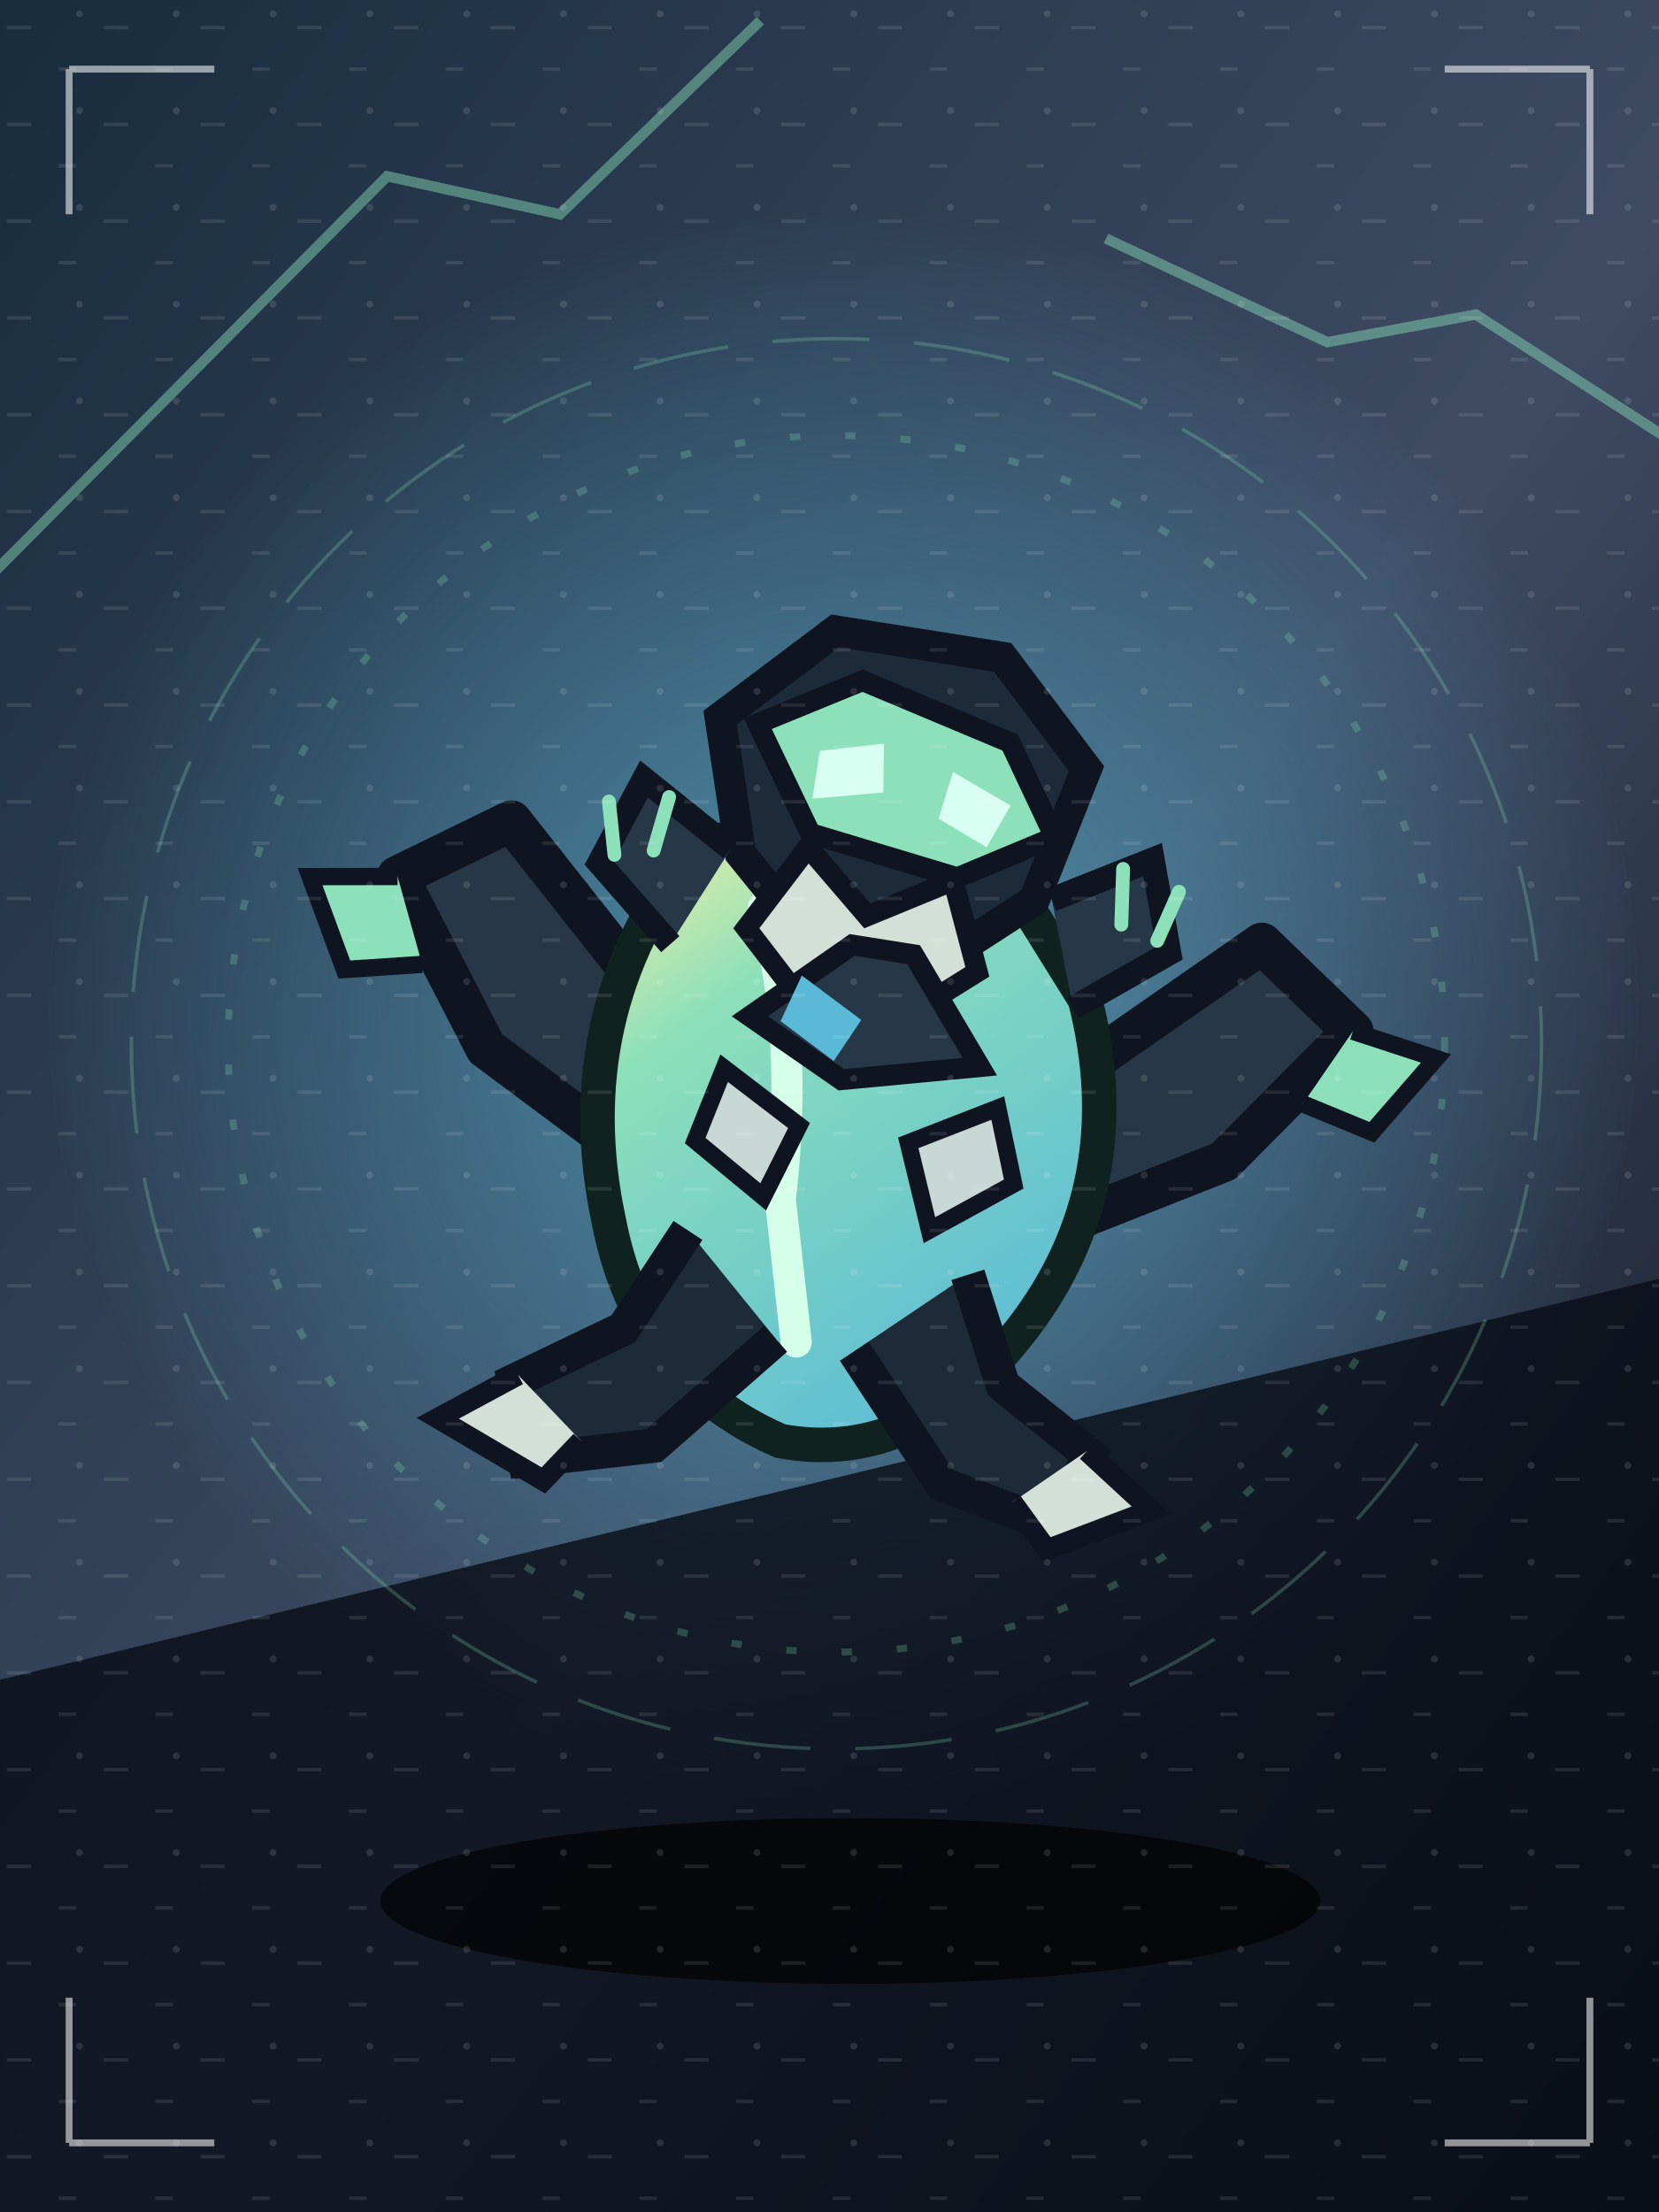
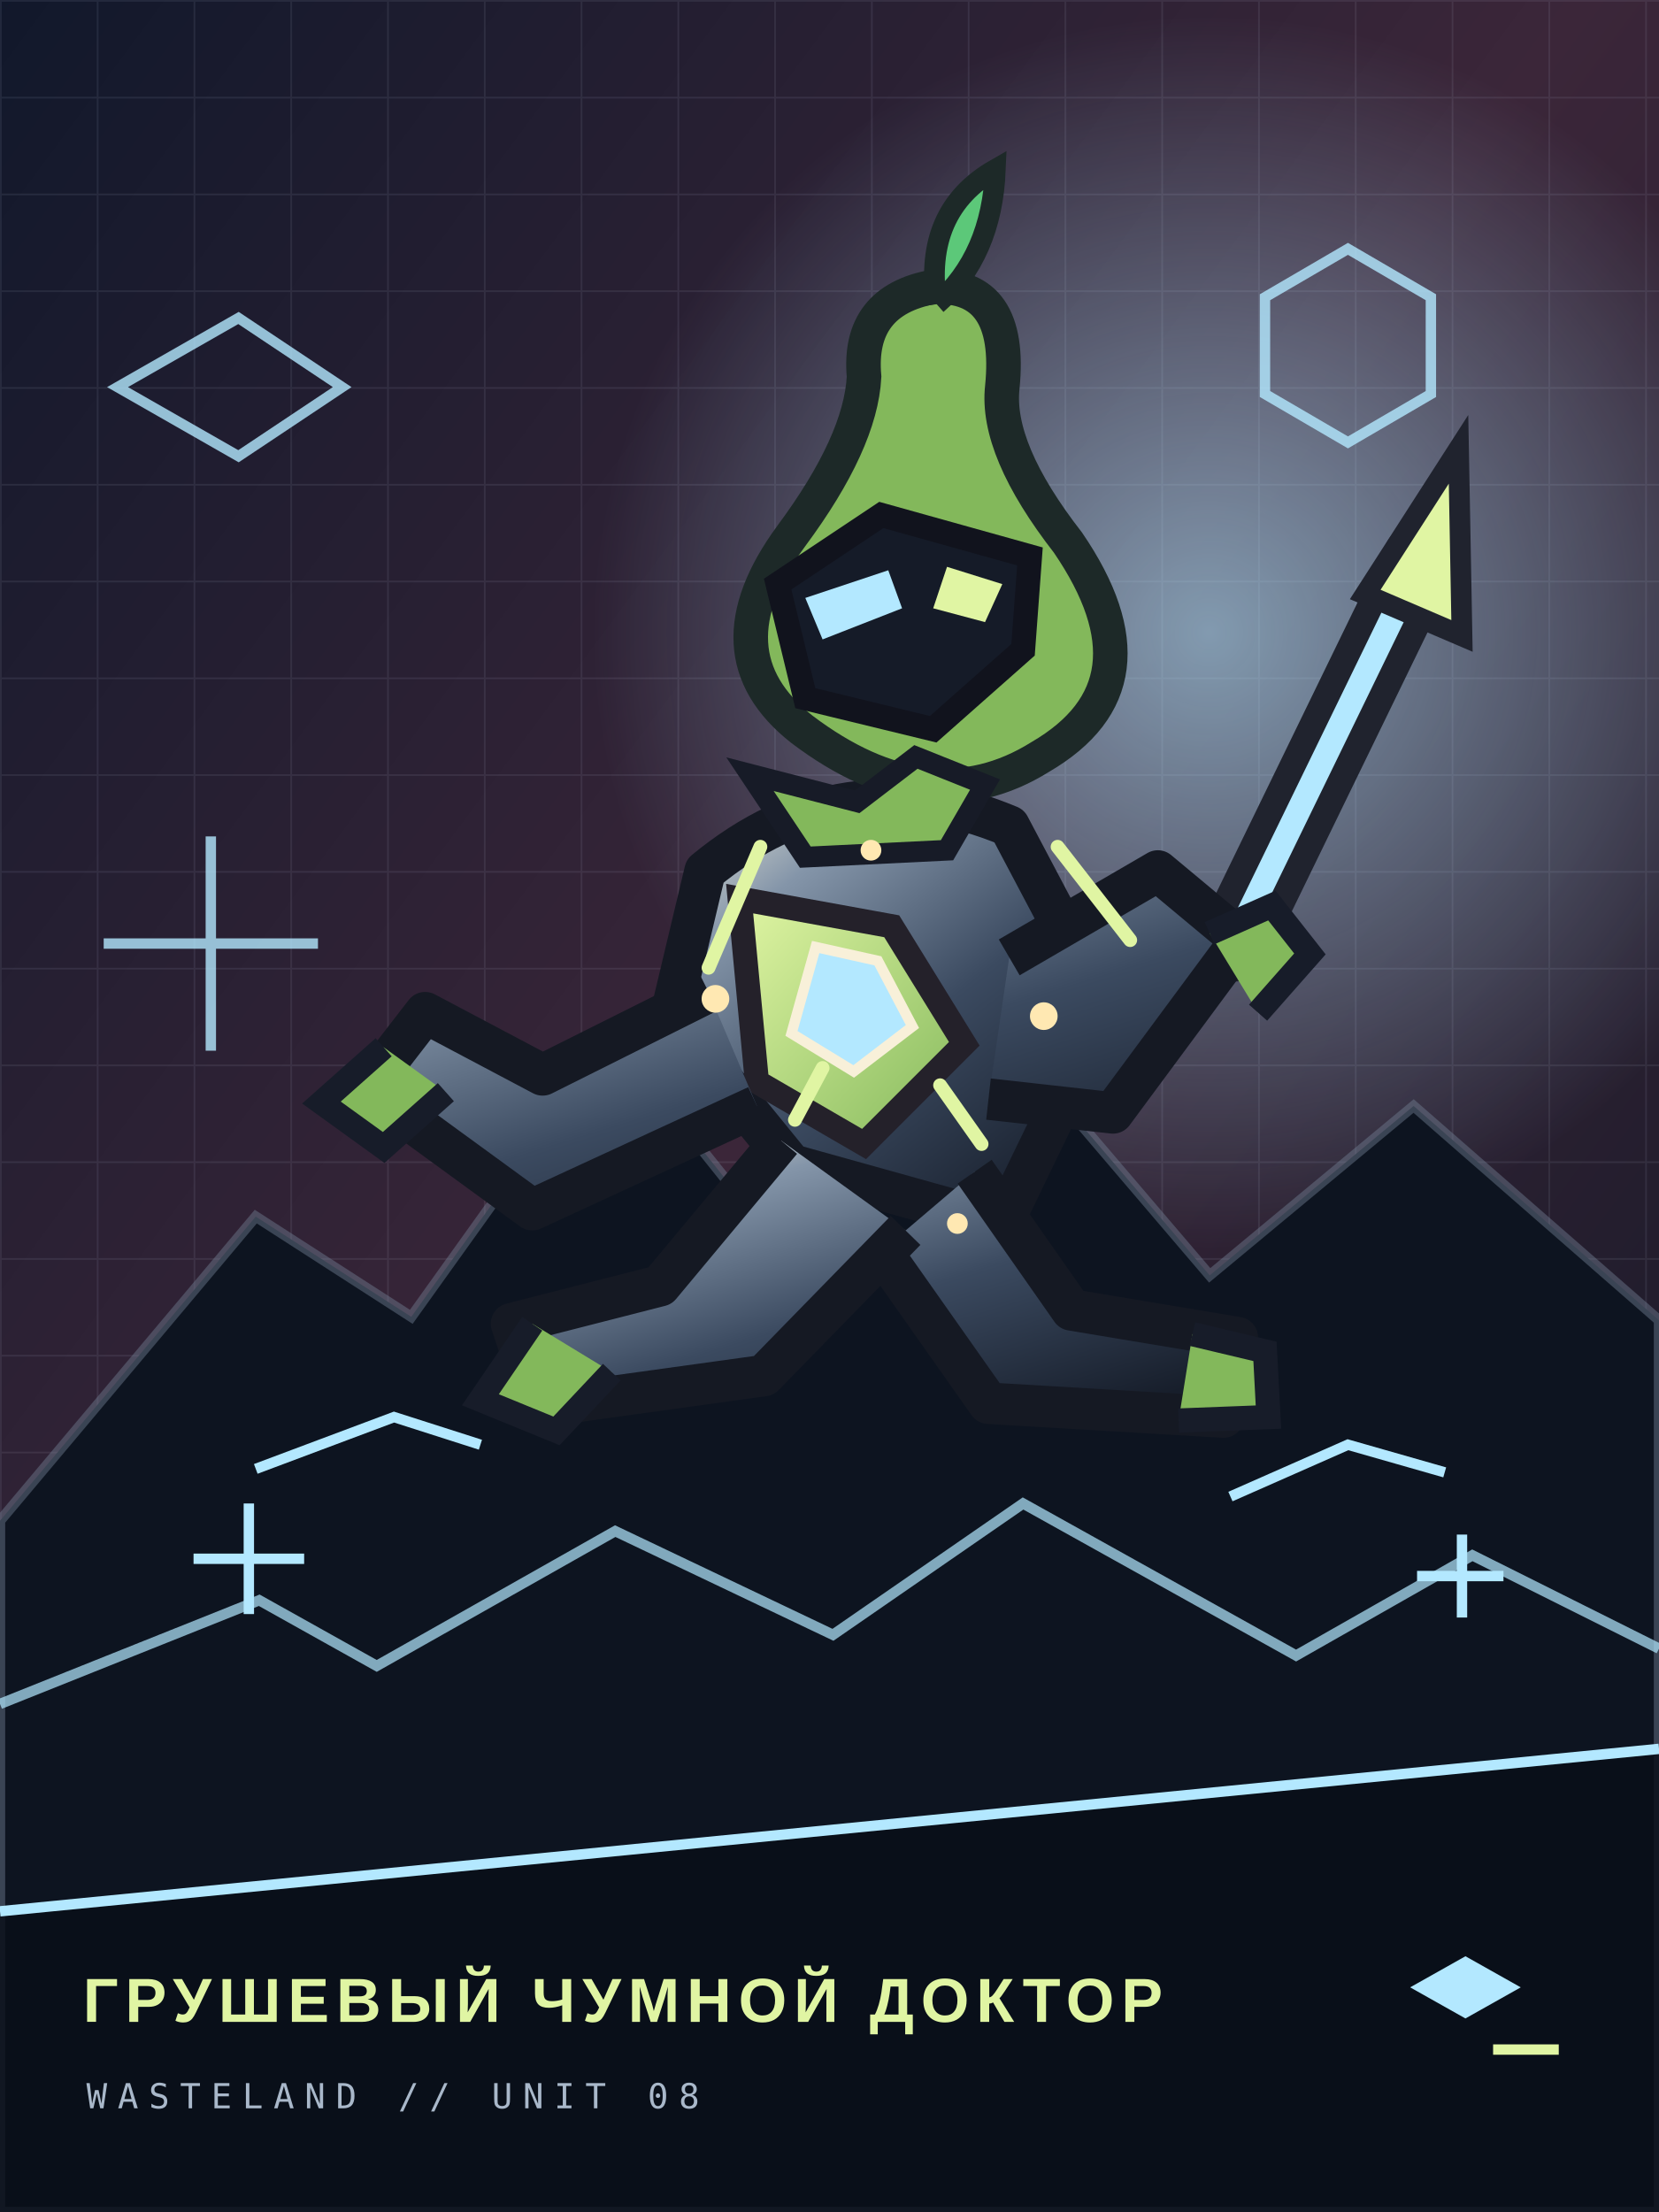
<svg xmlns="http://www.w3.org/2000/svg" width="480" height="640" viewBox="0 0 480 640">
  <defs>
-     <linearGradient id="bg" x2="1" y2="1">
-       <stop stop-color="#182c3d" />
-       <stop offset=".55" stop-color="#3e4b63" />
-       <stop offset="1" stop-color="#101421" />
+     <linearGradient id="bg" x1="0" y1="0" x2="1" y2="1">
+       <stop stop-color="#11182b" />
+       <stop offset=".48" stop-color="#3b2639" />
+       <stop offset="1" stop-color="#111725" />
    </linearGradient>
    <linearGradient id="metal" x1="0" y1="0" x2=".8" y2="1">
-       <stop stop-color="#f3f0dc" />
-       <stop offset=".25" stop-color="#8b9a9e" />
-       <stop offset=".58" stop-color="#45515f" />
-       <stop offset="1" stop-color="#1a2430" />
+       <stop stop-color="#f2f0df" />
+       <stop offset=".25" stop-color="#8495a9" />
+       <stop offset=".6" stop-color="#3b4a60" />
+       <stop offset="1" stop-color="#171e2b" />
    </linearGradient>
-     <linearGradient id="cloth" x2="1" y2="1">
-       <stop stop-color="#536574" />
-       <stop offset=".5" stop-color="#263444" />
-       <stop offset="1" stop-color="#111925" />
+     <linearGradient id="accent" x1="0" y1="0" x2="1" y2="1">
+       <stop stop-color="#e0f5a3" />
+       <stop offset="1" stop-color="#83b85b" />
    </linearGradient>
-     <linearGradient id="accent" x2=".8" y2="1">
-       <stop stop-color="#fff0a2" />
-       <stop offset=".3" stop-color="#8ce0ba" />
-       <stop offset="1" stop-color="#59b9d7" />
-     </linearGradient>
-     <radialGradient id="halo">
-       <stop stop-color="#59b9d7" stop-opacity=".65" />
-       <stop offset="1" stop-color="#59b9d7" stop-opacity="0" />
+     <radialGradient id="flare">
+       <stop stop-color="#b3e8ff" stop-opacity=".6" />
+       <stop offset="1" stop-color="#b3e8ff" stop-opacity="0" />
    </radialGradient>
-     <pattern id="grain" width="28" height="28" patternUnits="userSpaceOnUse">
-       <path d="M2 8h7M17 20h5" stroke="#fff" stroke-opacity=".1" />
-       <circle cx="23" cy="4" r="1" fill="#fff" fill-opacity=".12" />
+     <pattern id="grid" width="28" height="28" patternUnits="userSpaceOnUse">
+       <path d="M28 0H0V28" fill="none" stroke="#dce8ff" stroke-opacity=".08" />
    </pattern>
  </defs>
  <rect width="480" height="640" fill="url(#bg)" />
-   <circle cx="244" cy="292" r="230" fill="url(#halo)" />
-   <path d="M-20 184L112 51l50 11 58-56M320 69l64 30 43-8 65 42" fill="none" stroke="#8ce0ba" stroke-width="3" opacity=".45" />
-   <path d="M0 486L480 370V640H0Z" fill="#080d15" opacity=".8" />
-   <g fill="none" stroke="#8ce0ba" opacity=".24">
-     <circle cx="242" cy="302" r="176" stroke-dasharray="3 13" stroke-width="2" />
-     <circle cx="242" cy="302" r="204" stroke-dasharray="28 13" />
+   <rect width="480" height="640" fill="url(#grid)" />
+   <circle cx="350" cy="183" r="180" fill="url(#flare)" />
+   <path d="M0 440L74 352 119 381 177 300 221 355 280 287 350 369 409 320 480 382V640H0Z" fill="#0d1420" stroke="#718094" stroke-opacity=".45" stroke-width="3" />
+   <path d="M0 493l75-30 34 19 69-39 63 30 55-38 79 44 51-29 54 27" fill="none" stroke="#b3e8ff" stroke-opacity=".7" stroke-width="3" />
+   <g opacity=".8" stroke="#b3e8ff" stroke-width="3">
+     <path d="M34 112l35-20 30 20-30 20Z" fill="none" />
+     <path d="M390 72l24 14v28l-24 14-24-14V86Z" fill="none" />
+     <path d="M30 273h62m-31-31v62" />
  </g>
-   <ellipse cx="246" cy="550" rx="136" ry="24" fill="#000" opacity=".65" />
-   <g transform="translate(246 328) rotate(9)">
-     <path d="M-59 -26L-111 -74L-141 -53L-108 -8L-68 13M59 -25L109 -73L139 -52L108 -9L69 14" fill="#283747" stroke="#0e1520" stroke-width="12" stroke-linejoin="round" />
-     <path d="M-141 -53l-25 4 14 25 22 -5M139 -52l25 4 -15 24 -21 -5" fill="#8ce0ba" stroke="#0e1520" stroke-width="5" />
-     <path d="M-58 -74Q-87 -21 -65 36Q-49 80 -6 91Q34 92 58 48Q83 2 61 -49L35 -79L-29 -89Z" fill="url(#accent)" stroke="#10221f" stroke-width="10" />
-     <path d="M-35 -61Q-19 -26 -17 22L-6 62" fill="none" stroke="#d5ffe9" stroke-width="9" stroke-linecap="round" />
-     <path d="M-44 -75L-56 -113L-27 -143L22 -143L51 -115L42 -75L22 -57L-24 -57Z" fill="#1d2a39" stroke="#0e1520" stroke-width="9" />
-     <path d="M-45 -113L-17 -130L28 -119L45 -94L19 -78L-25 -84Z" fill="#8ce0ba" stroke="#0e1520" stroke-width="6" />
-     <path d="M-26 -108L-8 -113L-6 -99L-26 -94ZM13 -108L31 -101L26 -88L11 -94Z" fill="#d8fff1" />
-     <path d="M-25 -80L-5 -63L18 -77L29 -52L6 -32L-19 -35L-39 -54Z" fill="#d3e0d8" stroke="#0e1520" stroke-width="6" />
-     <path d="M-8 -54L10 -54L34 -25L-5 -15L-34 -29Z" fill="#263747" stroke="#0e1520" stroke-width="6" />
-     <path d="M-21 -43L-2 -33L-8 -20L-25 -29Z" fill="#59b9d7" />
-     <path d="M-39 -13L-15 0L-22 22L-44 9ZM17 0L41 -14L49 7L27 24Z" fill="#c9d7d5" stroke="#0e1520" stroke-width="5" />
-     <path d="M-42 35L-56 66L-85 86L-78 108L-42 98L-12 62M40 35L55 65L83 81L76 103L42 96L11 62" fill="#1d2b39" stroke="#0e1520" stroke-width="10" />
-     <path d="M-84 84L-105 100L-72 113L-63 100M82 80L103 94L75 110L63 98" fill="#d3e0d8" stroke="#0e1520" stroke-width="6" />
-     <path d="M-60 -46L-84 -66L-75 -92L-47 -76M58 -46L83 -66L74 -92L47 -76" fill="#263747" stroke="#0e1520" stroke-width="7" />
-     <path d="M-80 -69l-4 -15M-69 -72l2 -16M79 -69l4 -15M68 -72l-2 -16" stroke="#8ce0ba" stroke-width="4" stroke-linecap="round" />
+   <path d="M357 273L411 162" stroke="#20232e" stroke-width="22" stroke-linecap="round" />
+   <path d="M357 273L411 162" stroke="#b3e8ff" stroke-width="7" />
+   <path d="M395 172l27-42 1 54Z" fill="#e0f5a3" stroke="#20232e" stroke-width="6" />
+   <path d="M204 252Q244 219 292 239L320 292 290 354 229 337 194 294Z" fill="url(#metal)" stroke="#151923" stroke-width="12" stroke-linejoin="round" />
+   <path d="M214 260l44 8 21 34-29 29-31-18Z" fill="url(#accent)" stroke="#24212a" stroke-width="7" />
+   <path d="M236 274l18 4 10 19-17 13-18-11Z" fill="#b3e8ff" stroke="#f8f0d9" stroke-width="3" />
+   <path d="M205 287l-48 24-34-18-17 22 48 35 65-30M292 277l43-25 24 20-37 50-36-4" fill="url(#metal)" stroke="#151923" stroke-width="12" stroke-linejoin="round" />
+   <path d="M111 303l-18 16 18 13 18-16M350 270l18-8 11 14-15 17" fill="#83b85b" stroke="#171c29" stroke-width="7" />
+   <path d="M226 330l-35 42-43 11 8 24 65-9 41-42M282 339l28 40 48 8-4 23-68-4-31-44" fill="url(#metal)" stroke="#151923" stroke-width="12" stroke-linejoin="round" />
+   <path d="M154 383l-15 22 22 9 16-17M345 386l21 5 1 19-26 1" fill="#83b85b" stroke="#171c29" stroke-width="7" />
+   <path d="M270 83 Q293 82 290 112 Q288 130 309 157 Q337 198 301 219 Q269 239 232 211 Q204 189 229 155 Q249 128 250 109 Q248 87 270 83Z" fill="#83b85b" stroke="#1d2928" stroke-width="10" />
+   <path d="M271 88q-4-27 17-39q-1 25-17 39" fill="#5cc879" stroke="#1d2928" stroke-width="6" />
+   <path d="M225 169l30-20 43 12-2 27-26 23-37-9Z" fill="#151b28" stroke="#11131d" stroke-width="7" />
+   <path d="M233 173l24-8 4 11-23 9Z" fill="#b3e8ff" />
+   <path d="M274 164l16 5-5 11-15-4Z" fill="#e0f5a3" />
+   <path d="M217 224l31 8 17-13 20 8-11 19-41 2Z" fill="#83b85b" stroke="#171b27" stroke-width="6" />
+   <path d="M220 245l-15 35m101-35 21 27M238 309l-8 15m42-10 12 17" stroke="#e0f5a3" stroke-width="4" stroke-linecap="round" />
+   <g fill="#ffe8b2">
+     <circle cx="207" cy="289" r="4" />
+     <circle cx="302" cy="294" r="4" />
+     <circle cx="252" cy="246" r="3" />
+     <circle cx="277" cy="354" r="3" />
  </g>
-   <rect width="480" height="640" fill="url(#grain)" />
-   <path d="M20 20h42M20 20v42M460 20h-42M460 20v42M20 620h42M20 620v-42M460 620h-42M460 620v-42" fill="none" stroke="#fff" stroke-opacity=".55" stroke-width="2" />
+   <g stroke="#b3e8ff" stroke-width="3" fill="none">
+     <path d="M74 425l40-15 25 8M356 433l34-15 28 8" />
+     <path d="M56 451h32m-16-16v32M410 456h25m-12-12v24" />
+   </g>
+   <path d="M0 553L480 506V640H0Z" fill="#090e18" fill-opacity=".82" />
+   <path d="M0 553L480 506" stroke="#b3e8ff" stroke-width="3" />
+   <text x="24" y="585" font-family="Arial,sans-serif" font-size="18" font-weight="900" fill="#e0f5a3" letter-spacing="2">ГРУШЕВЫЙ ЧУМНОЙ ДОКТОР</text>
+   <text x="25" y="610" font-family="monospace" font-size="10" fill="#a9b8ca" letter-spacing="3">WASTELAND // UNIT 08</text>
+   <path d="M424 566l16 9-16 9-16-9Z" fill="#b3e8ff" />
+   <path d="M432 593h19" stroke="#e0f5a3" stroke-width="3" />
</svg>
